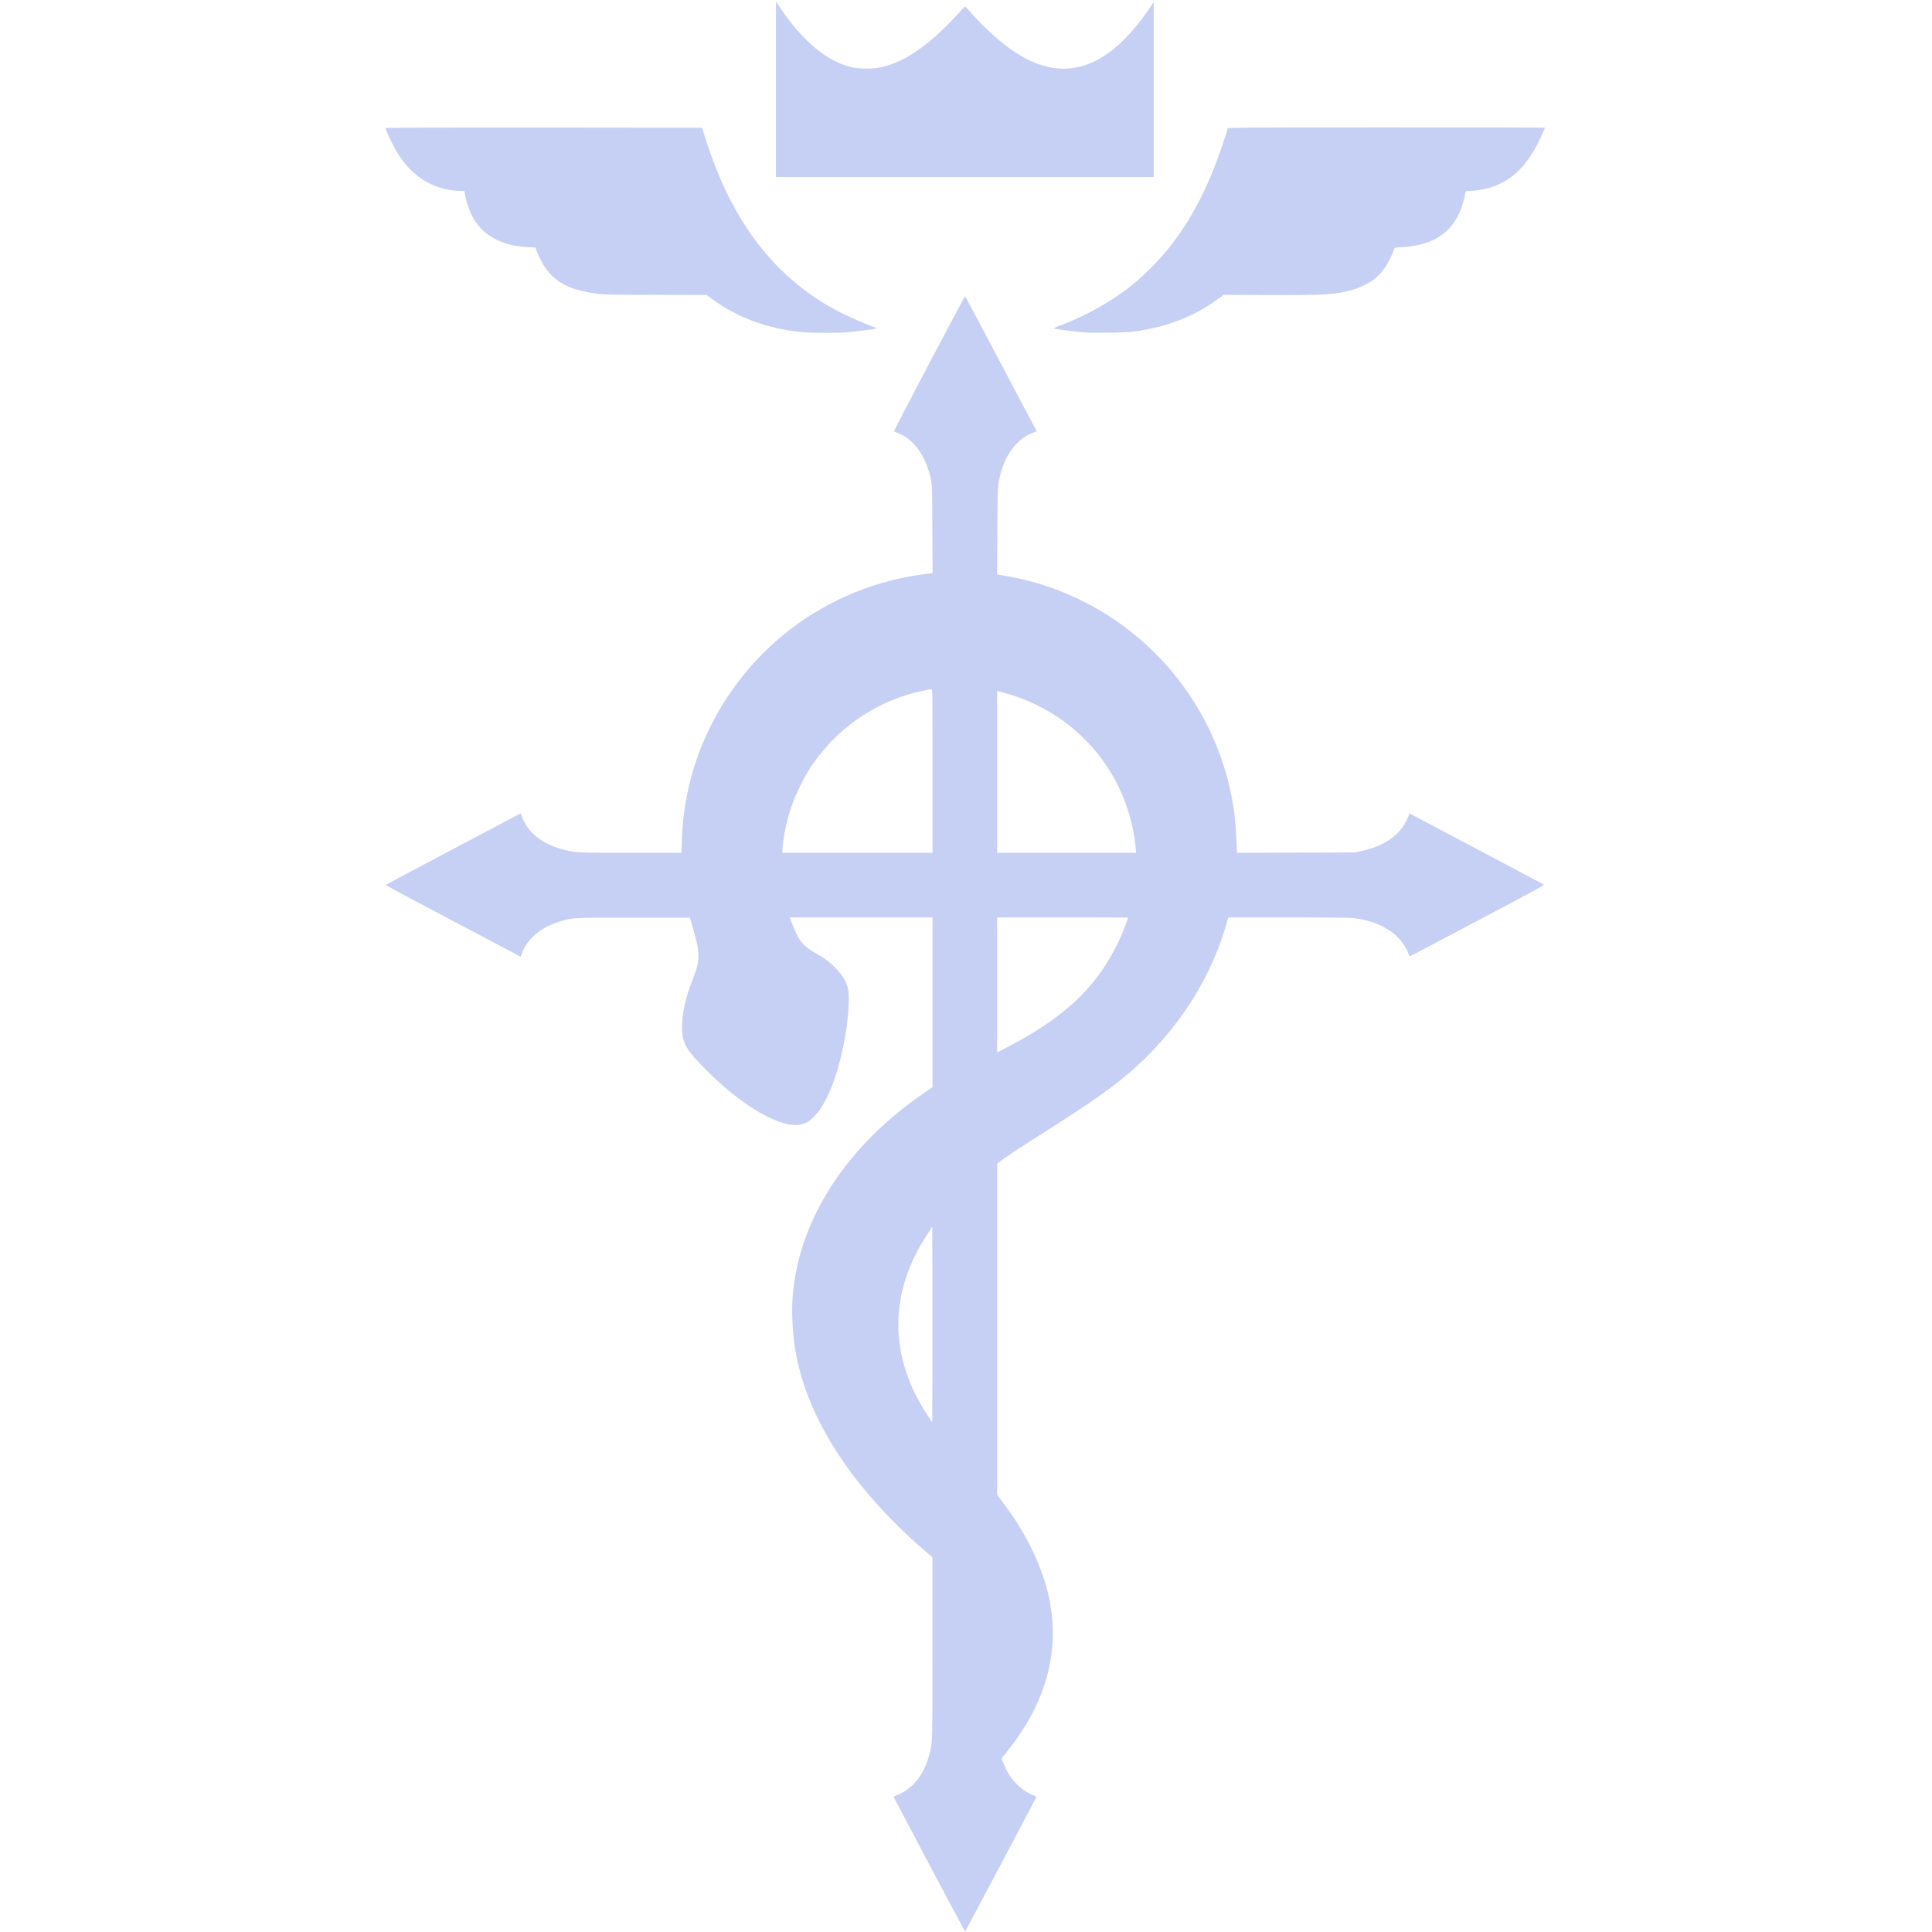
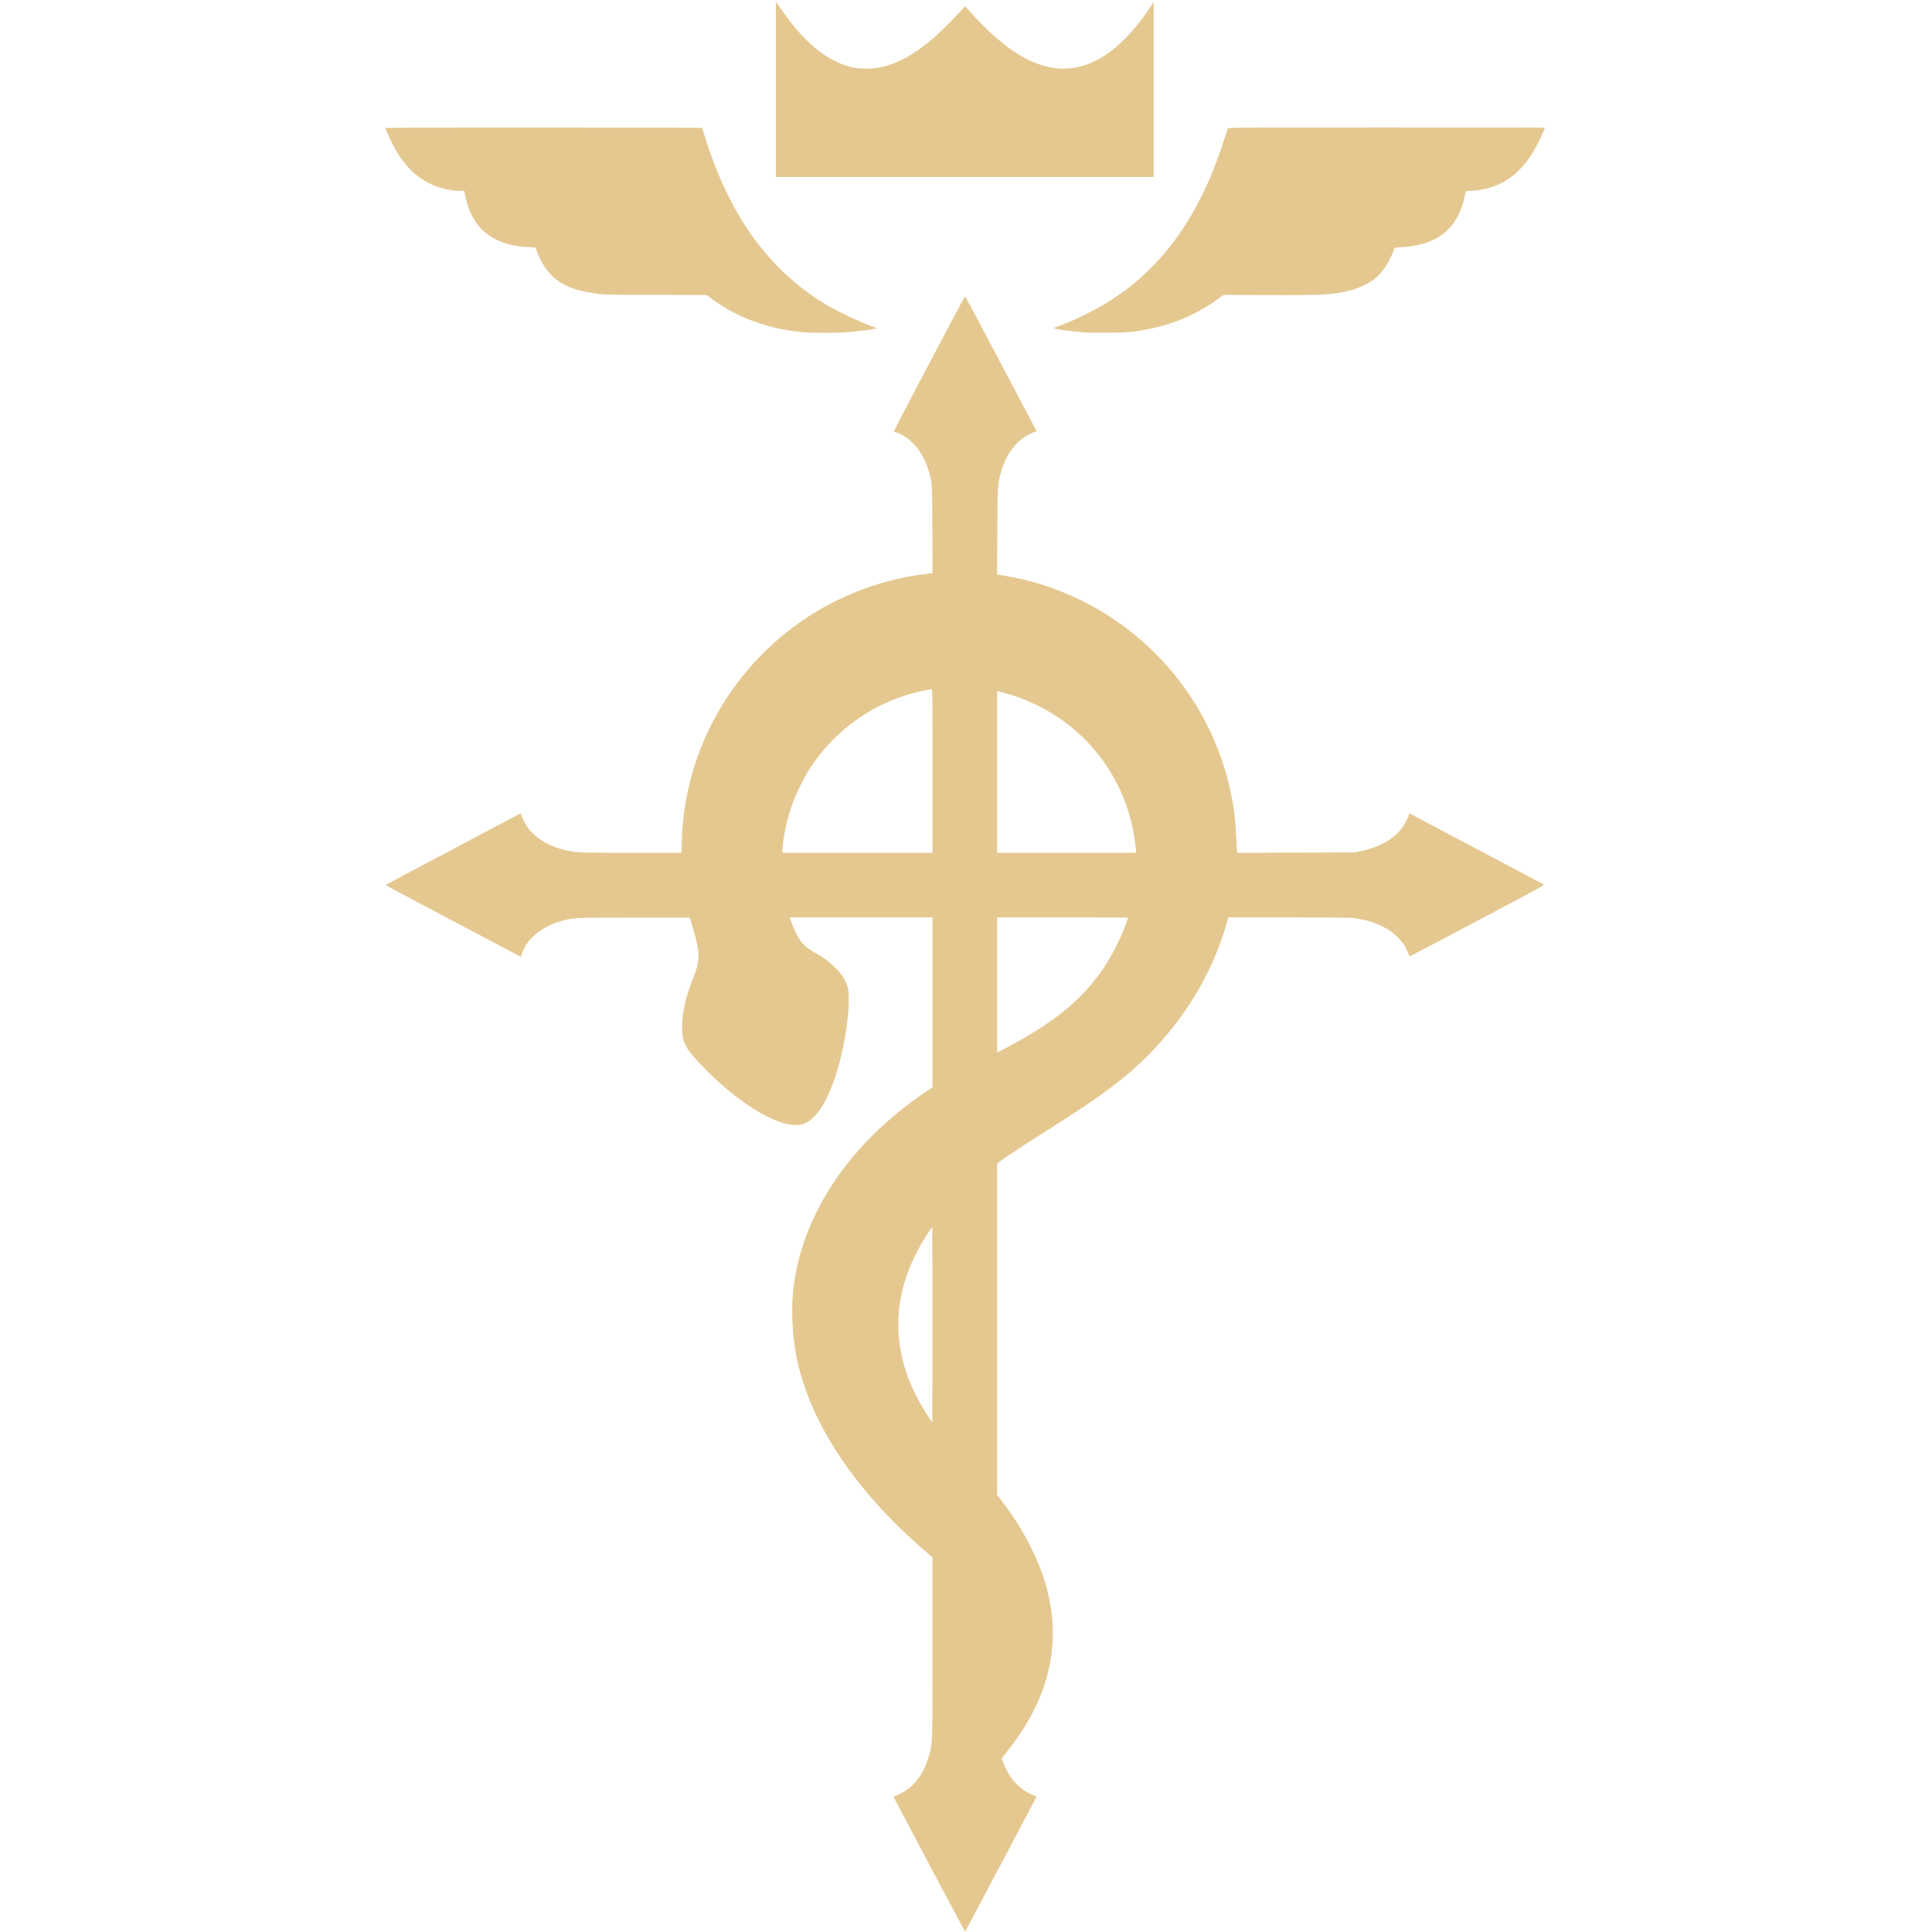
<svg xmlns="http://www.w3.org/2000/svg" version="1.1" viewBox="-659 0 3319 3319" preserveAspectRatio="xMidYMid meet">
-   <g fill="#c6d0f5">
+   <g fill="#e5c890">
    <path d="M937.5 3203.3 c-33.5 -63.5 -61.1 -115.8 -61.3 -116.2 -0.1 -0.4 2.4 -1.8 5.5 -3 27.3 -11.1 45.9 -34.2 55.6 -69.1 5.8 -21 5.7 -16.8 5.6 -185.1 l0 -154.4 -14.8 -12.8 c-122.8 -106.7 -199 -223.8 -220 -338.2 -5.5 -30.2 -7.6 -70.5 -5.2 -99.8 11.1 -131.4 93.8 -257.9 227.9 -348.7 l12.2 -8.3 0 -145.8 0 -145.9 -122.6 0 -122.5 0 0.7 2.3 c1.6 5.2 7.9 20.7 10.9 26.7 7.5 15 15.6 22.9 33.8 33.1 13.1 7.3 21 13.1 30.6 22.3 13 12.6 20.3 23.9 23.6 36.7 3.7 13.9 1 54.3 -6.1 91.6 -11.4 60.7 -30.6 108.4 -52.3 130 -7.3 7.4 -13 10.8 -21.3 12.9 -32.5 8.4 -99.5 -29.4 -161.4 -91.1 -37.2 -37.1 -43.8 -48.5 -43.7 -75.5 0 -25.1 5.8 -50.9 18.9 -84.3 6.7 -17 8.3 -22.8 9 -33.7 0.9 -12.4 -0.9 -23.4 -8 -48.3 l-6.4 -22.2 -97.3 0 c-106.7 0 -102.9 -0.2 -124.6 6.1 -33.7 9.7 -57.9 30.1 -67.2 56.5 l-1.6 4.5 -64.5 -34.1 c-35.5 -18.7 -87.8 -46.4 -116.3 -61.4 -28.5 -15.1 -51.5 -27.6 -51.2 -27.9 0.3 -0.3 52.6 -28.1 116.3 -61.8 l115.7 -61.2 2.1 5.8 c11.6 32.1 45.3 54.4 91.4 60.6 8.3 1.1 28.5 1.4 96.6 1.4 l86.1 0 0.6 -20.7 c4.1 -143.4 73.6 -277.5 189.2 -365.3 65.8 -50 146.1 -82.6 227.8 -92.7 l13.8 -1.7 -0.4 -75 c-0.3 -83.5 -0.2 -81.8 -7.4 -104 -9.9 -30.6 -29.3 -53.5 -52.8 -62.1 -2.7 -1 -5.4 -2.1 -5.8 -2.5 -0.8 -0.7 121.1 -232 122.2 -232 0.5 0 27.4 50.7 115.8 218.1 l7.2 13.6 -6.8 2.7 c-26.4 10.4 -46.9 36.7 -55.5 71.6 -4.8 19.3 -4.8 20.2 -5.3 97.7 l-0.4 74.2 3.3 0.5 c41.5 6.8 72 15 105.8 28.3 92.2 36.4 171.1 100.7 225.2 183.8 39 59.8 63.8 126.8 73.3 197.7 1.4 10.8 2.9 30.6 4.1 56.1 l0.6 11.8 101.2 -0.4 101.1 -0.3 12.2 -2.7 c40.9 -9 67.2 -28.3 79.3 -58.2 l2.5 -6.1 114 60.3 c62.7 33.2 115 60.9 116.2 61.6 2.1 1.1 -7.9 6.6 -112.5 61.9 -63.1 33.4 -115.4 61 -116.3 61.3 -1.2 0.5 -2.1 -0.8 -3.8 -5.2 -12.5 -32.7 -47.9 -55 -95.3 -60.2 -6.2 -0.7 -46.4 -1.1 -111.7 -1.1 l-102 0 -1.6 5.8 c-22.8 81.7 -64.2 154.4 -125.1 219.7 -40.2 43.1 -85.3 77.8 -174.1 133.8 -53 33.5 -81.5 52.2 -92.5 60.9 l-3.8 3 0 284.3 0 284.4 9.6 12.8 c21.1 28 36.6 53.1 50.9 82.5 17.9 37.1 28.2 70.4 32.9 106.8 10.6 82.4 -15.9 164.8 -77 239.7 -4.6 5.7 -8.4 10.9 -8.4 11.5 0.1 2.8 8 20.1 12.4 27.2 9.8 15.6 25.3 29.2 40.4 35.1 5.8 2.3 7 3.1 6.3 4.4 -13.1 25.1 -121.5 229.8 -122 230.3 -0.3 0.3 -28 -51.3 -61.6 -114.9z m5.3 -1012.1 l-0.3 -83.7 -7.6 11.5 c-67.6 102.2 -67.6 210.8 0 313 l7.6 11.5 0.3 -84.3 c0.1 -46.4 0.1 -122 0 -168z m135.7 -396 c68.8 -36.7 114.5 -73 148 -117.7 20.3 -27.1 37.1 -58.2 49 -91 1.9 -5.3 3.5 -9.9 3.5 -10.1 0 -0.2 -50.6 -0.4 -112.5 -0.4 l-112.5 0 0 116 0 116 5.3 -2.6 c2.8 -1.5 11.5 -6 19.2 -10.2z m-135.5 -470.7 c0 -129 -0.1 -140.5 -1.6 -140.5 -0.9 0 -7.1 1.1 -13.8 2.5 -80.9 16.3 -152.6 66 -197.1 136.5 -8 12.6 -22 40.9 -26.8 54 -5.3 14.3 -10.2 31.2 -13.1 44.7 -2.8 13.1 -5.6 33 -5.6 39.4 l0 3.9 129 0 129 0 0 -140.5z m349.3 134.8 c-9.6 -107.4 -72.9 -200 -168.8 -247.3 -19.9 -9.8 -36.7 -16.2 -56.4 -21.4 l-13.1 -3.5 0 139 0 138.9 119.4 0 119.5 0 -0.6 -5.7z" />
    <path d="M716.5 570.4 c-58.8 -6.3 -110.2 -25.5 -152.8 -57.1 l-8.8 -6.5 -87.2 -0.2 c-76.3 -0.1 -88.8 -0.4 -99.9 -1.9 -39.1 -5.2 -60.3 -13.6 -78.5 -31 -10.2 -9.7 -20.4 -26.3 -26.3 -42.3 l-2.2 -6.1 -11.7 -0.7 c-23 -1.3 -38.9 -4.9 -54.6 -12.6 -16.1 -7.8 -27.1 -17.1 -36.7 -31.3 -8.1 -11.9 -15 -29.9 -17.9 -46.2 l-1.1 -6.5 -6.8 0 c-8.5 0 -19.9 -1.6 -29.4 -4 -36.6 -9.3 -65.8 -34.6 -86.5 -74.9 -5.4 -10.6 -13.1 -27.6 -13.1 -29.1 0 -0.7 99.3 -0.9 272.1 -0.8 l272.1 0.3 4.5 14.5 c43.1 139.1 112.8 234.1 214.8 293 18.4 10.6 55.9 27.9 75.3 34.6 2.8 1 5.2 2.1 5.2 2.5 0 0.8 -29.1 4.8 -48 6.5 -19.8 1.7 -65.2 1.6 -82.5 -0.2z" />
    <path d="M1207.5 571.4 c-2.2 -0.2 -8.9 -0.8 -15 -1.4 -16.1 -1.5 -41.5 -5.2 -41.5 -6 0 -0.4 3.5 -2 7.8 -3.5 29.6 -10.5 69.7 -30.7 96.7 -48.8 24 -16 38.6 -27.9 59.4 -48.2 45.9 -44.7 81.6 -100.3 110.8 -172.3 7.2 -17.8 24.3 -67.5 24.3 -70.6 0 -1.5 24.7 -1.6 272.5 -1.6 149.9 0 272.5 0.1 272.5 0.3 0 1.3 -6.3 15.4 -11.7 26.2 -24.3 48.4 -56.5 74.1 -101.3 81 -5.2 0.8 -12.5 1.5 -16.2 1.5 -7.6 0 -6.6 -1.1 -8.9 10.5 -1.7 8.8 -6.4 22.6 -10.4 30.6 -17.7 35.2 -48.5 52.7 -97.8 55.5 -9.6 0.6 -12 1 -12.4 2.3 -7.2 21.5 -19.8 41.1 -33.6 52.1 -9.4 7.5 -28 16.4 -41.7 19.9 -28.9 7.4 -45.1 8.3 -139.3 8 l-78.7 -0.3 -8.3 6.1 c-34.8 25.7 -74.7 43.3 -118.5 52.2 -26.2 5.4 -35.9 6.3 -71.7 6.6 -18.1 0.1 -34.8 0.1 -37 -0.1z" />
    <path d="M674 153.3 l0 -150.6 8.1 11.9 c38.6 56.5 77.8 89.3 119.9 100.4 11.9 3.1 34 3.8 47 1.6 36 -6.3 72.8 -28.2 113 -67.3 8.2 -7.9 19.6 -19.8 25.5 -26.3 5.9 -6.6 11 -12 11.4 -12 0.4 0 4.5 4.4 9.1 9.7 25.1 28.6 55.2 55.4 80 71.1 82.2 52.1 157.2 26.5 228.2 -78.2 l6.8 -10 0 150.2 0 150.2 -324.5 0 -324.5 0 0 -150.7z" />
  </g>
</svg>
